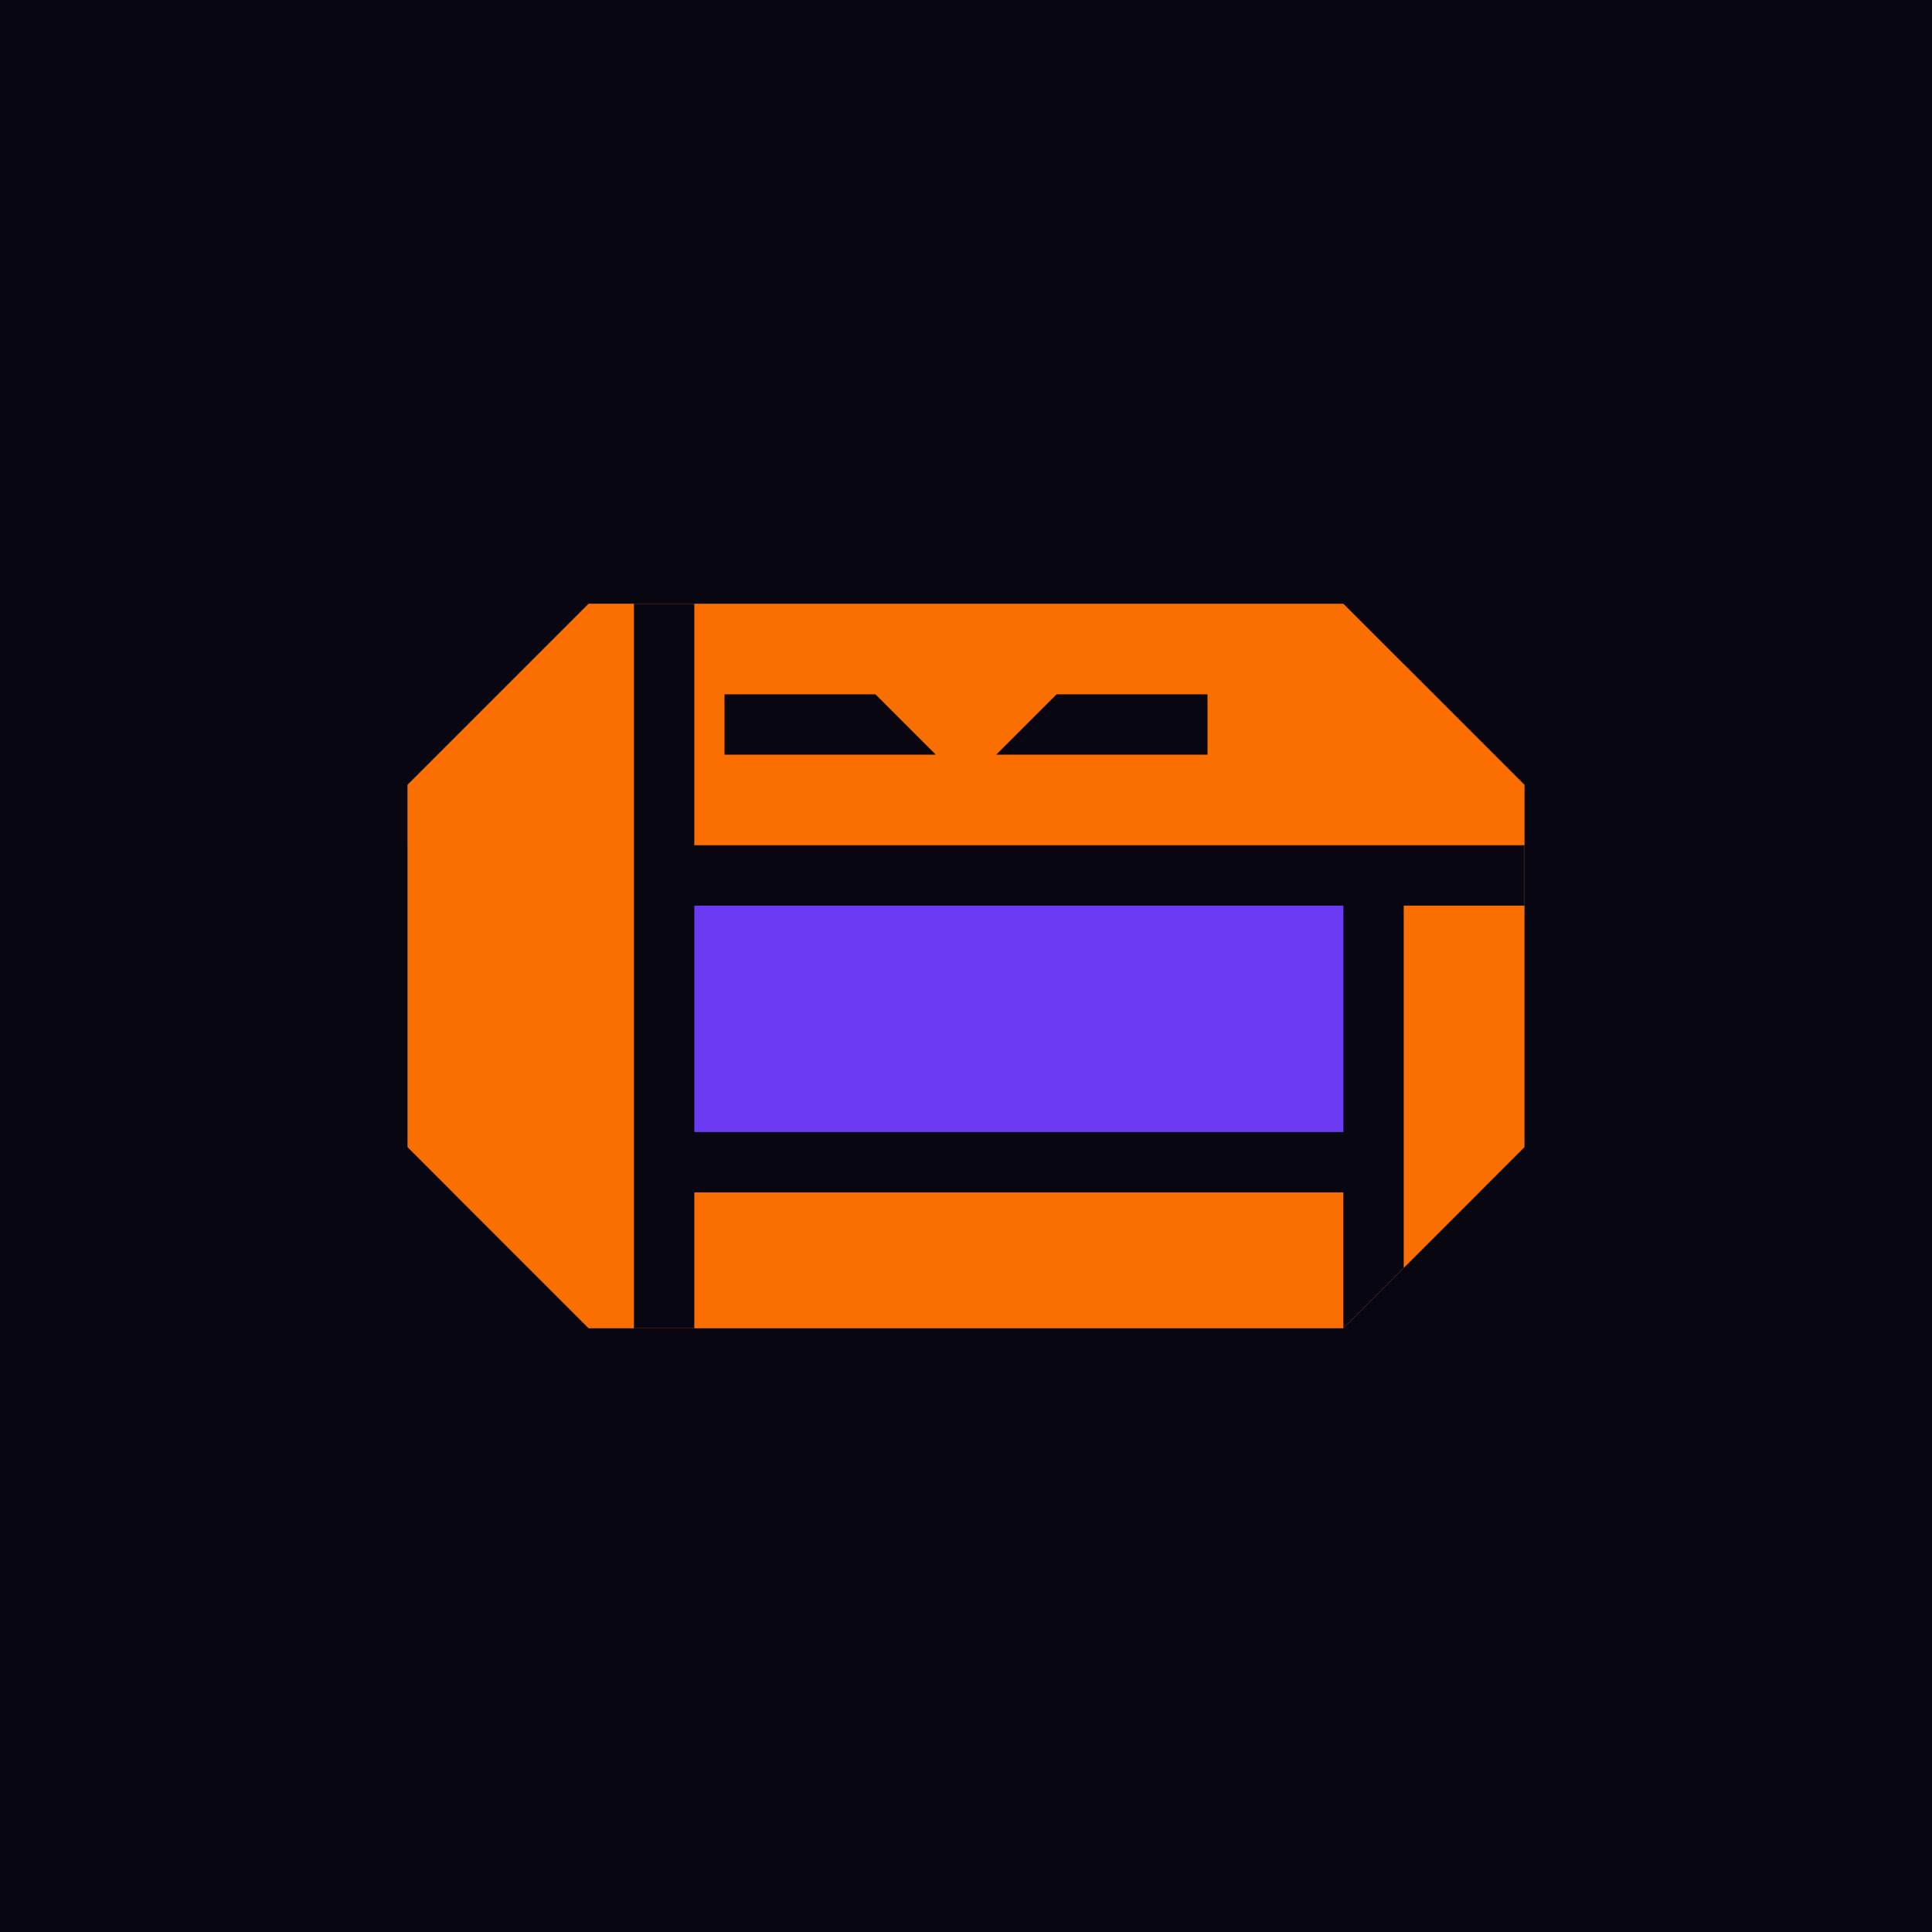
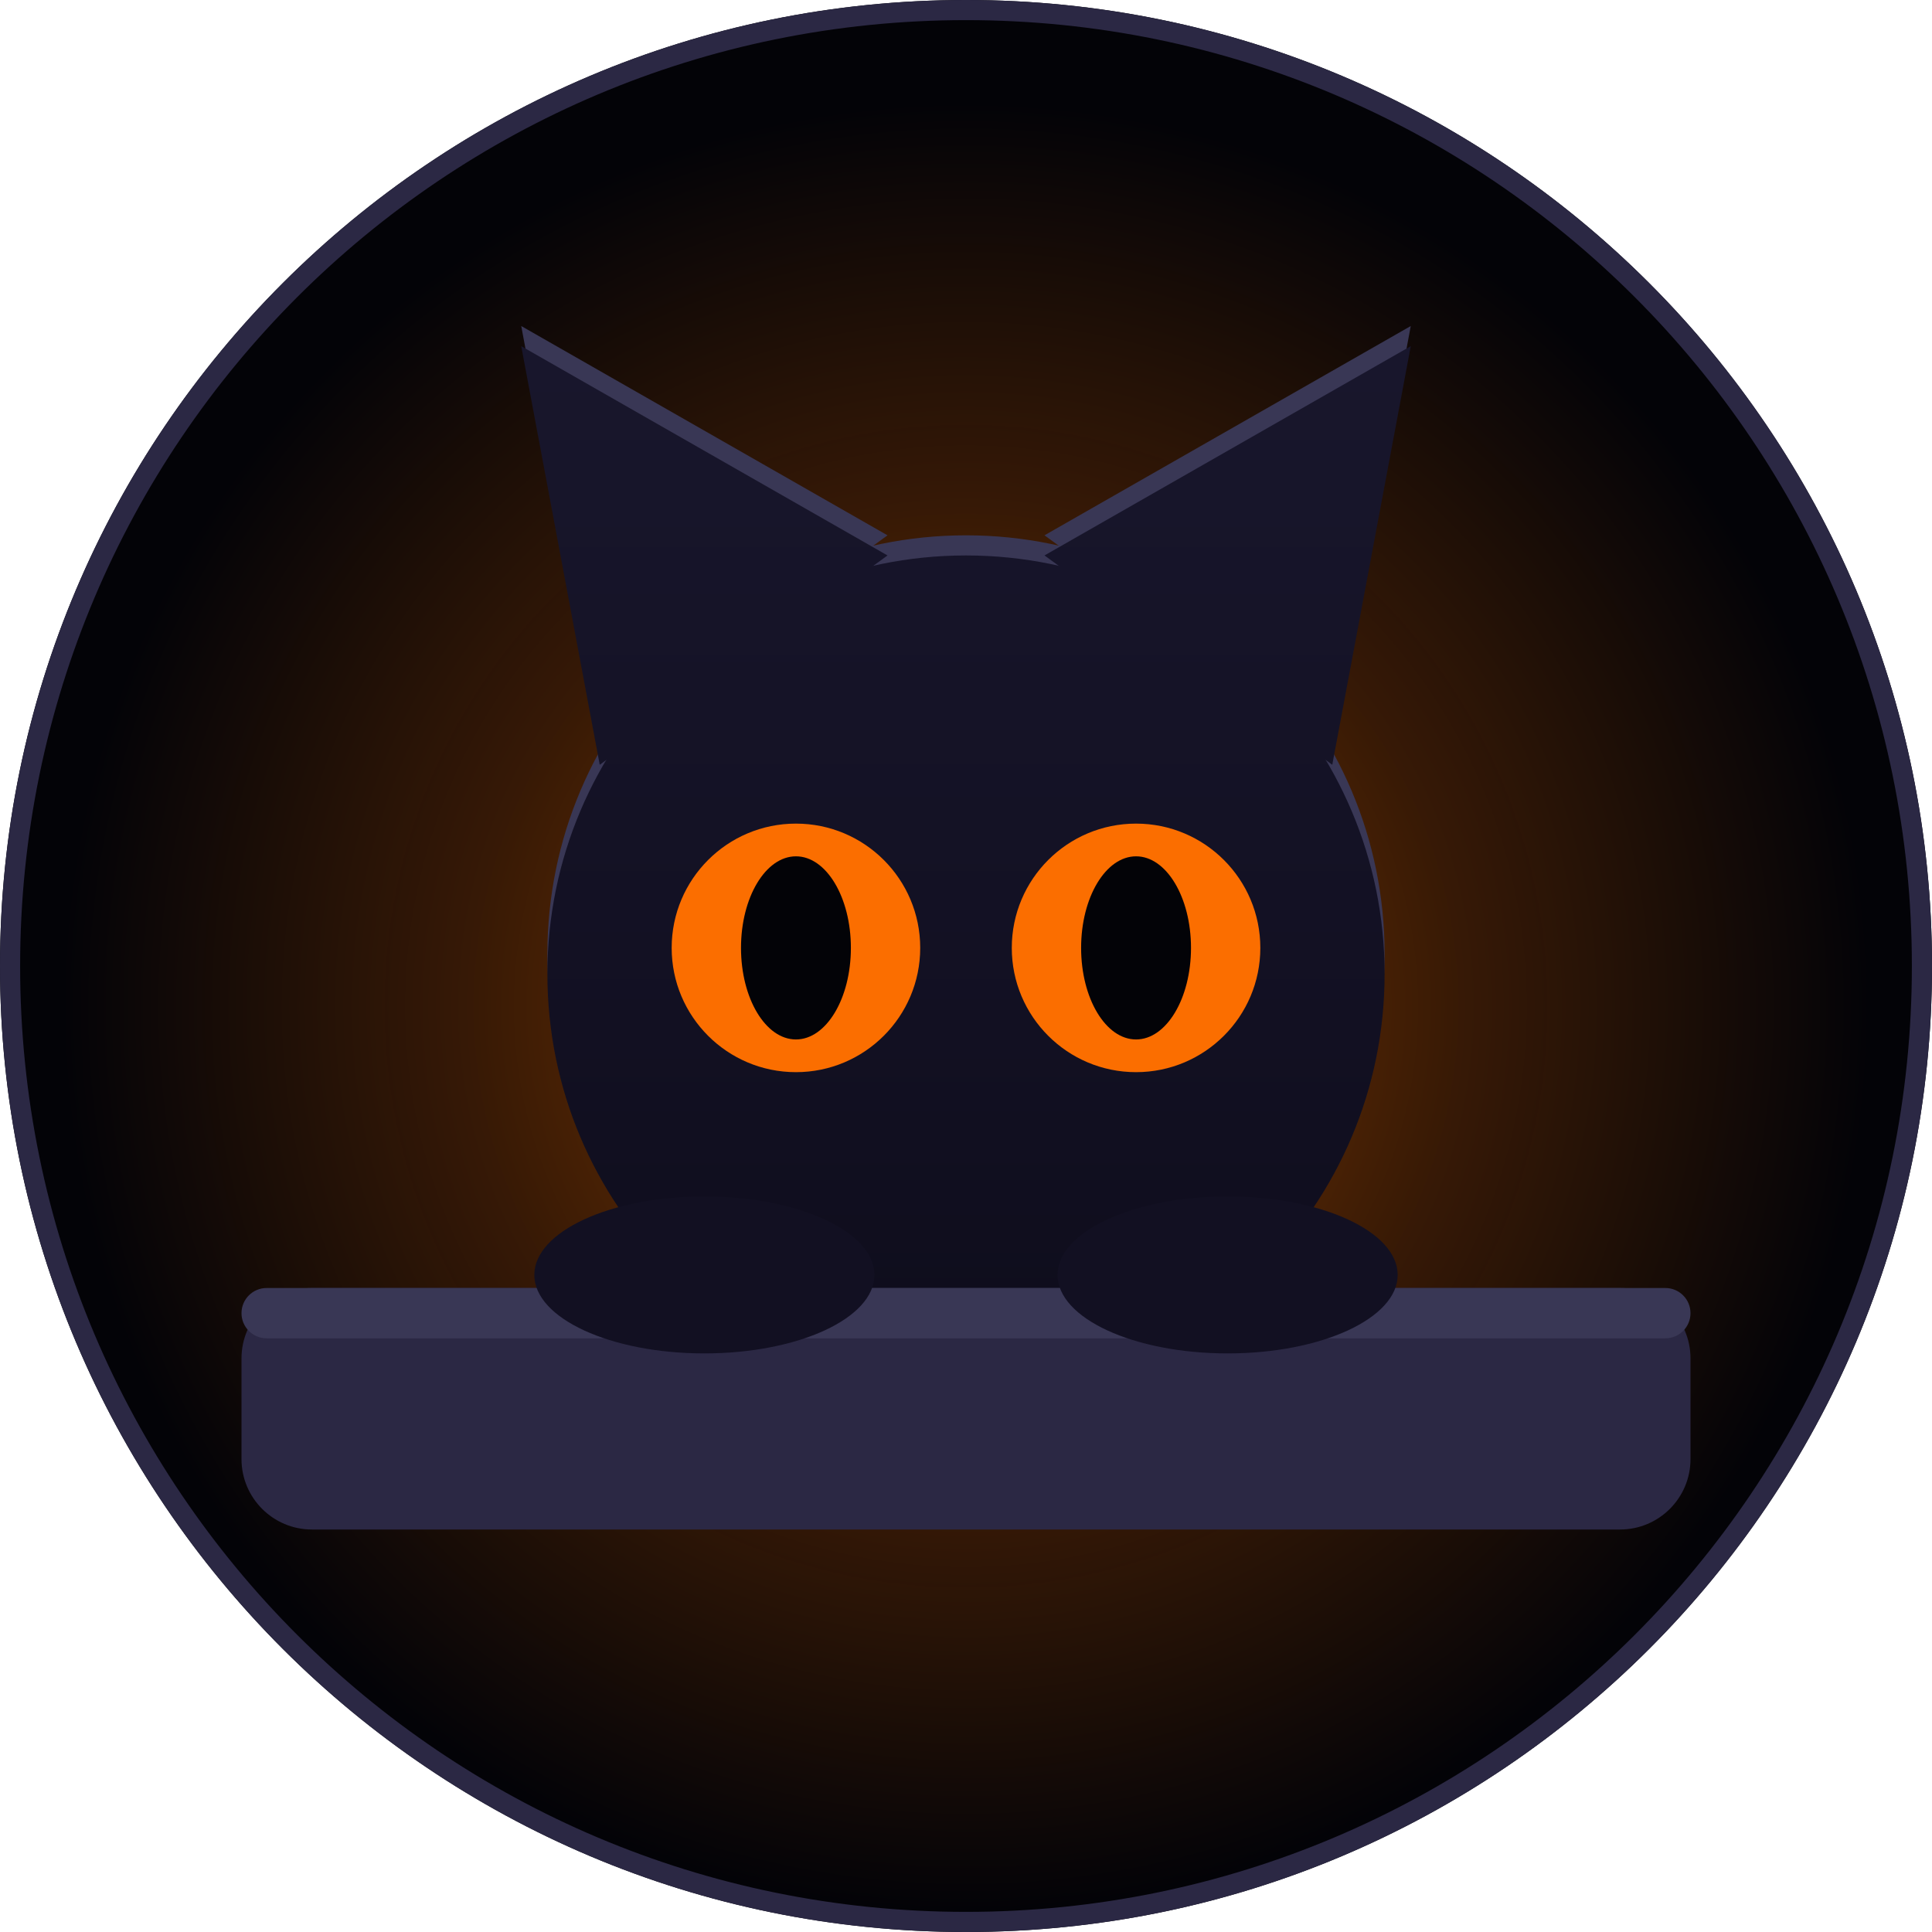
- <svg xmlns="http://www.w3.org/2000/svg" viewBox="0 0 64 64" width="64" height="64" role="img" aria-label="umbra">
+ <svg xmlns="http://www.w3.org/2000/svg" viewBox="4 4 192 192" width="64" height="64">
  <defs>
-     <clipPath id="form">
-       <path d="M19.5 20 H44.5 L50.5 26 V38 L44.5 44 H19.5 L13.5 38 V26 Z" />
+     <linearGradient id="fur" gradientUnits="userSpaceOnUse" x1="0" y1="30" x2="0" y2="180">
+       <stop offset="0" stop-color="#1c1a32" />
+       <stop offset=".55" stop-color="#121022" />
+       <stop offset="1" stop-color="#080711" />
+     </linearGradient>
+     <radialGradient id="glow-r2-a">
+       <stop offset="0" stop-color="#fb6e00" stop-opacity="0.55" />
+       <stop offset=".55" stop-color="#fb6e00" stop-opacity="0.21" />
+       <stop offset="1" stop-color="#fb6e00" stop-opacity="0" />
+     </radialGradient>
+   </defs>
+   <defs>
+     <clipPath id="coin-r2-a">
+       <circle cx="100" cy="100" r="96" />
    </clipPath>
+     <g id="sil-r2-a">
+       <g transform="translate(100 132) scale(1.3) translate(-100 -132)">
+         <circle cx="100" cy="108" r="32" stroke="none" />
+         <path d="M72 92L66 60L94 76Z M128 92L134 60L106 76Z" stroke="none" />
+       </g>
+     </g>
  </defs>
-   <rect width="64" height="64" fill="#080711" />
-   <path d="M19.5 20 H44.5 L50.5 26 V38 L44.5 44 H19.5 L13.5 38 V26 Z" fill="#6a3bf2" />
-   <g clip-path="url(#form)">
-     <rect x="11.5" y="37.5" width="41" height="9" fill="#080711" />
-     <rect x="13.5" y="39.5" width="37" height="5" fill="#fb6e00" />
-     <rect x="44.5" y="18" width="8" height="28.5" fill="#080711" />
-     <rect x="46.5" y="20" width="4" height="24.5" fill="#fb6e00" />
-     <rect x="11.5" y="18" width="41" height="12" fill="#080711" />
-     <rect x="13.5" y="20" width="37" height="8" fill="#fb6e00" />
-     <rect x="11.5" y="18" width="11.5" height="28.5" fill="#080711" />
-     <rect x="13.5" y="20" width="7.5" height="24.5" fill="#fb6e00" />
-     <path d="M24 23 H29 L31 25 H24 Z" fill="#080711" />
-     <path d="M40 23 H35 L33 25 H40 Z" fill="#080711" />
+   <circle cx="100" cy="100" r="96" fill="#030307" />
+   <g clip-path="url(#coin-r2-a)">
+     <circle cx="100" cy="104" r="90" fill="url(#glow-r2-a)" />
+     <use href="#sil-r2-a" fill="#393755" stroke="#393755" transform="translate(0 -2)" />
+     <use href="#sil-r2-a" fill="url(#fur)" stroke="url(#fur)" />
+     <rect x="28" y="132" width="144" height="24" rx="7" fill="#2b2844" />
+     <rect x="28" y="132" width="144" height="5" rx="2.5" fill="#393755" />
+     <g transform="translate(100 132) scale(1.3) translate(-100 -132)">
+       <ellipse cx="80" cy="131" rx="13" ry="6" fill="#121022" />
+       <ellipse cx="120" cy="131" rx="13" ry="6" fill="#121022" />
+     </g>
+     <g transform="translate(100 132) scale(1.3) translate(-100 -132)">
+       <circle cx="87" cy="106" r="9.5" fill="#fb6e00" />
+       <ellipse cx="87" cy="106" rx="4.2" ry="7" fill="#030307" />
+       <circle cx="113" cy="106" r="9.5" fill="#fb6e00" />
+       <ellipse cx="113" cy="106" rx="4.2" ry="7" fill="#030307" />
+     </g>
  </g>
+   <circle cx="100" cy="100" r="95" fill="none" stroke="#2b2844" stroke-width="2" />
</svg>
